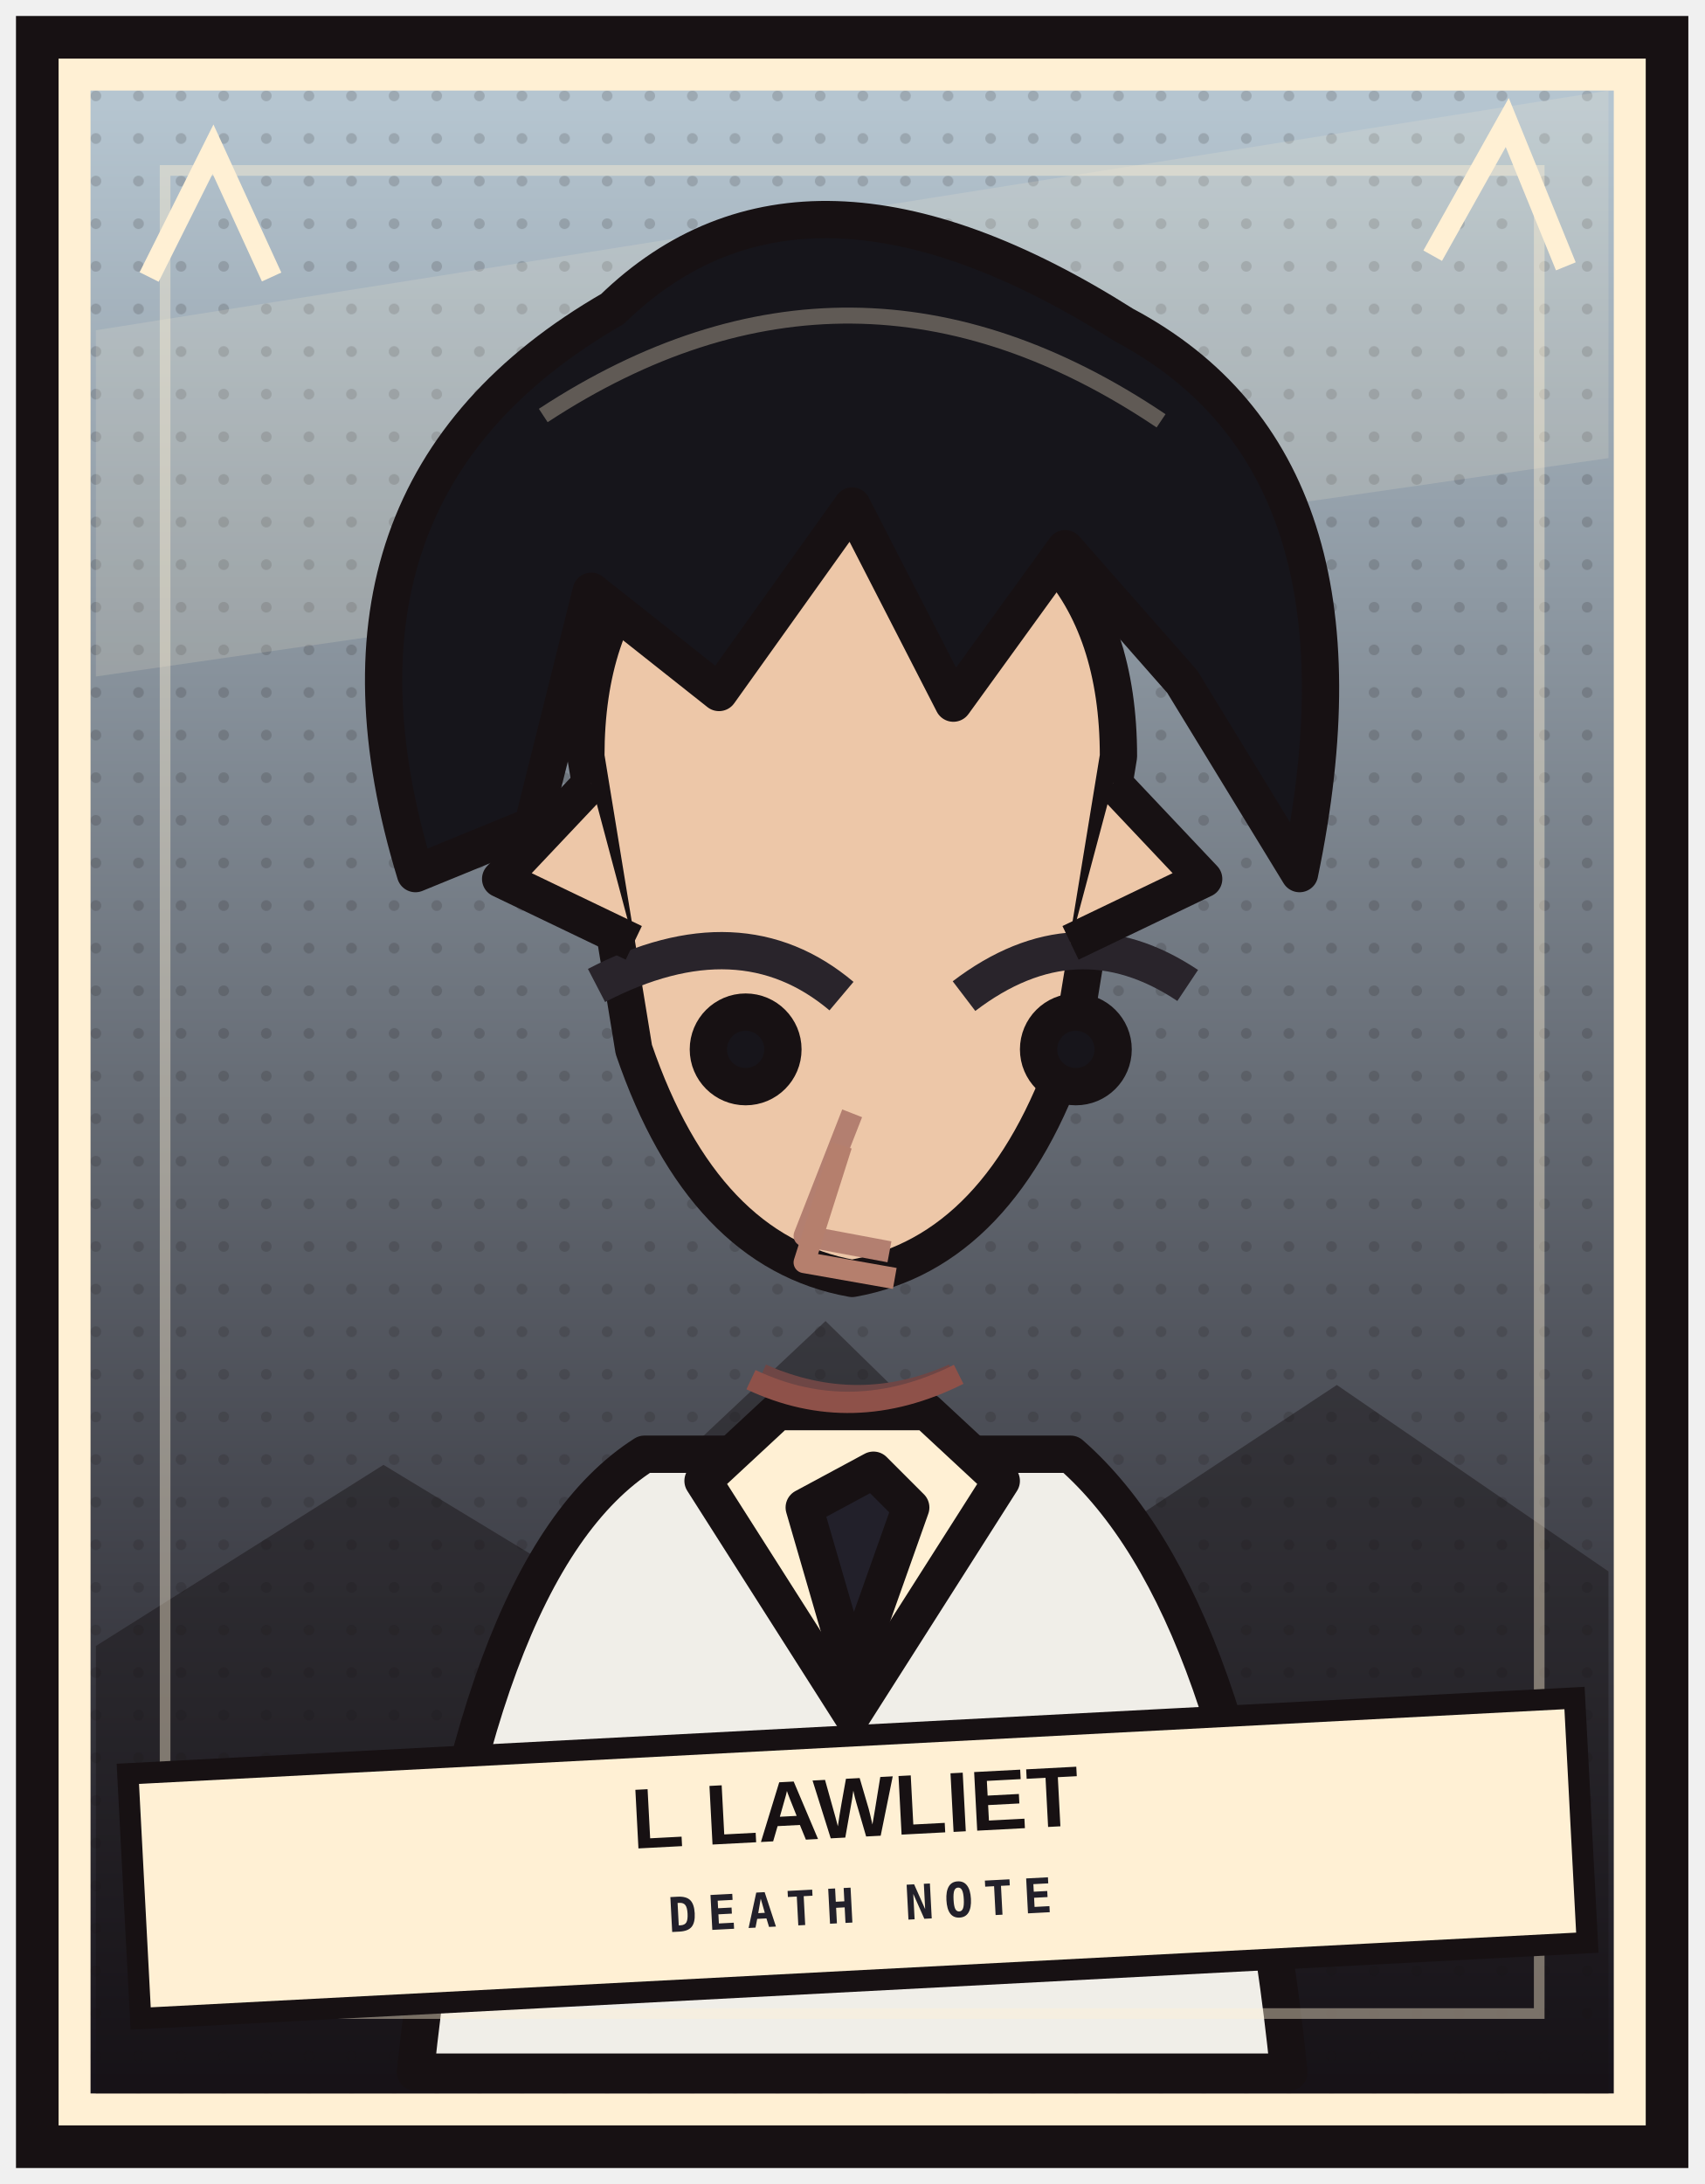
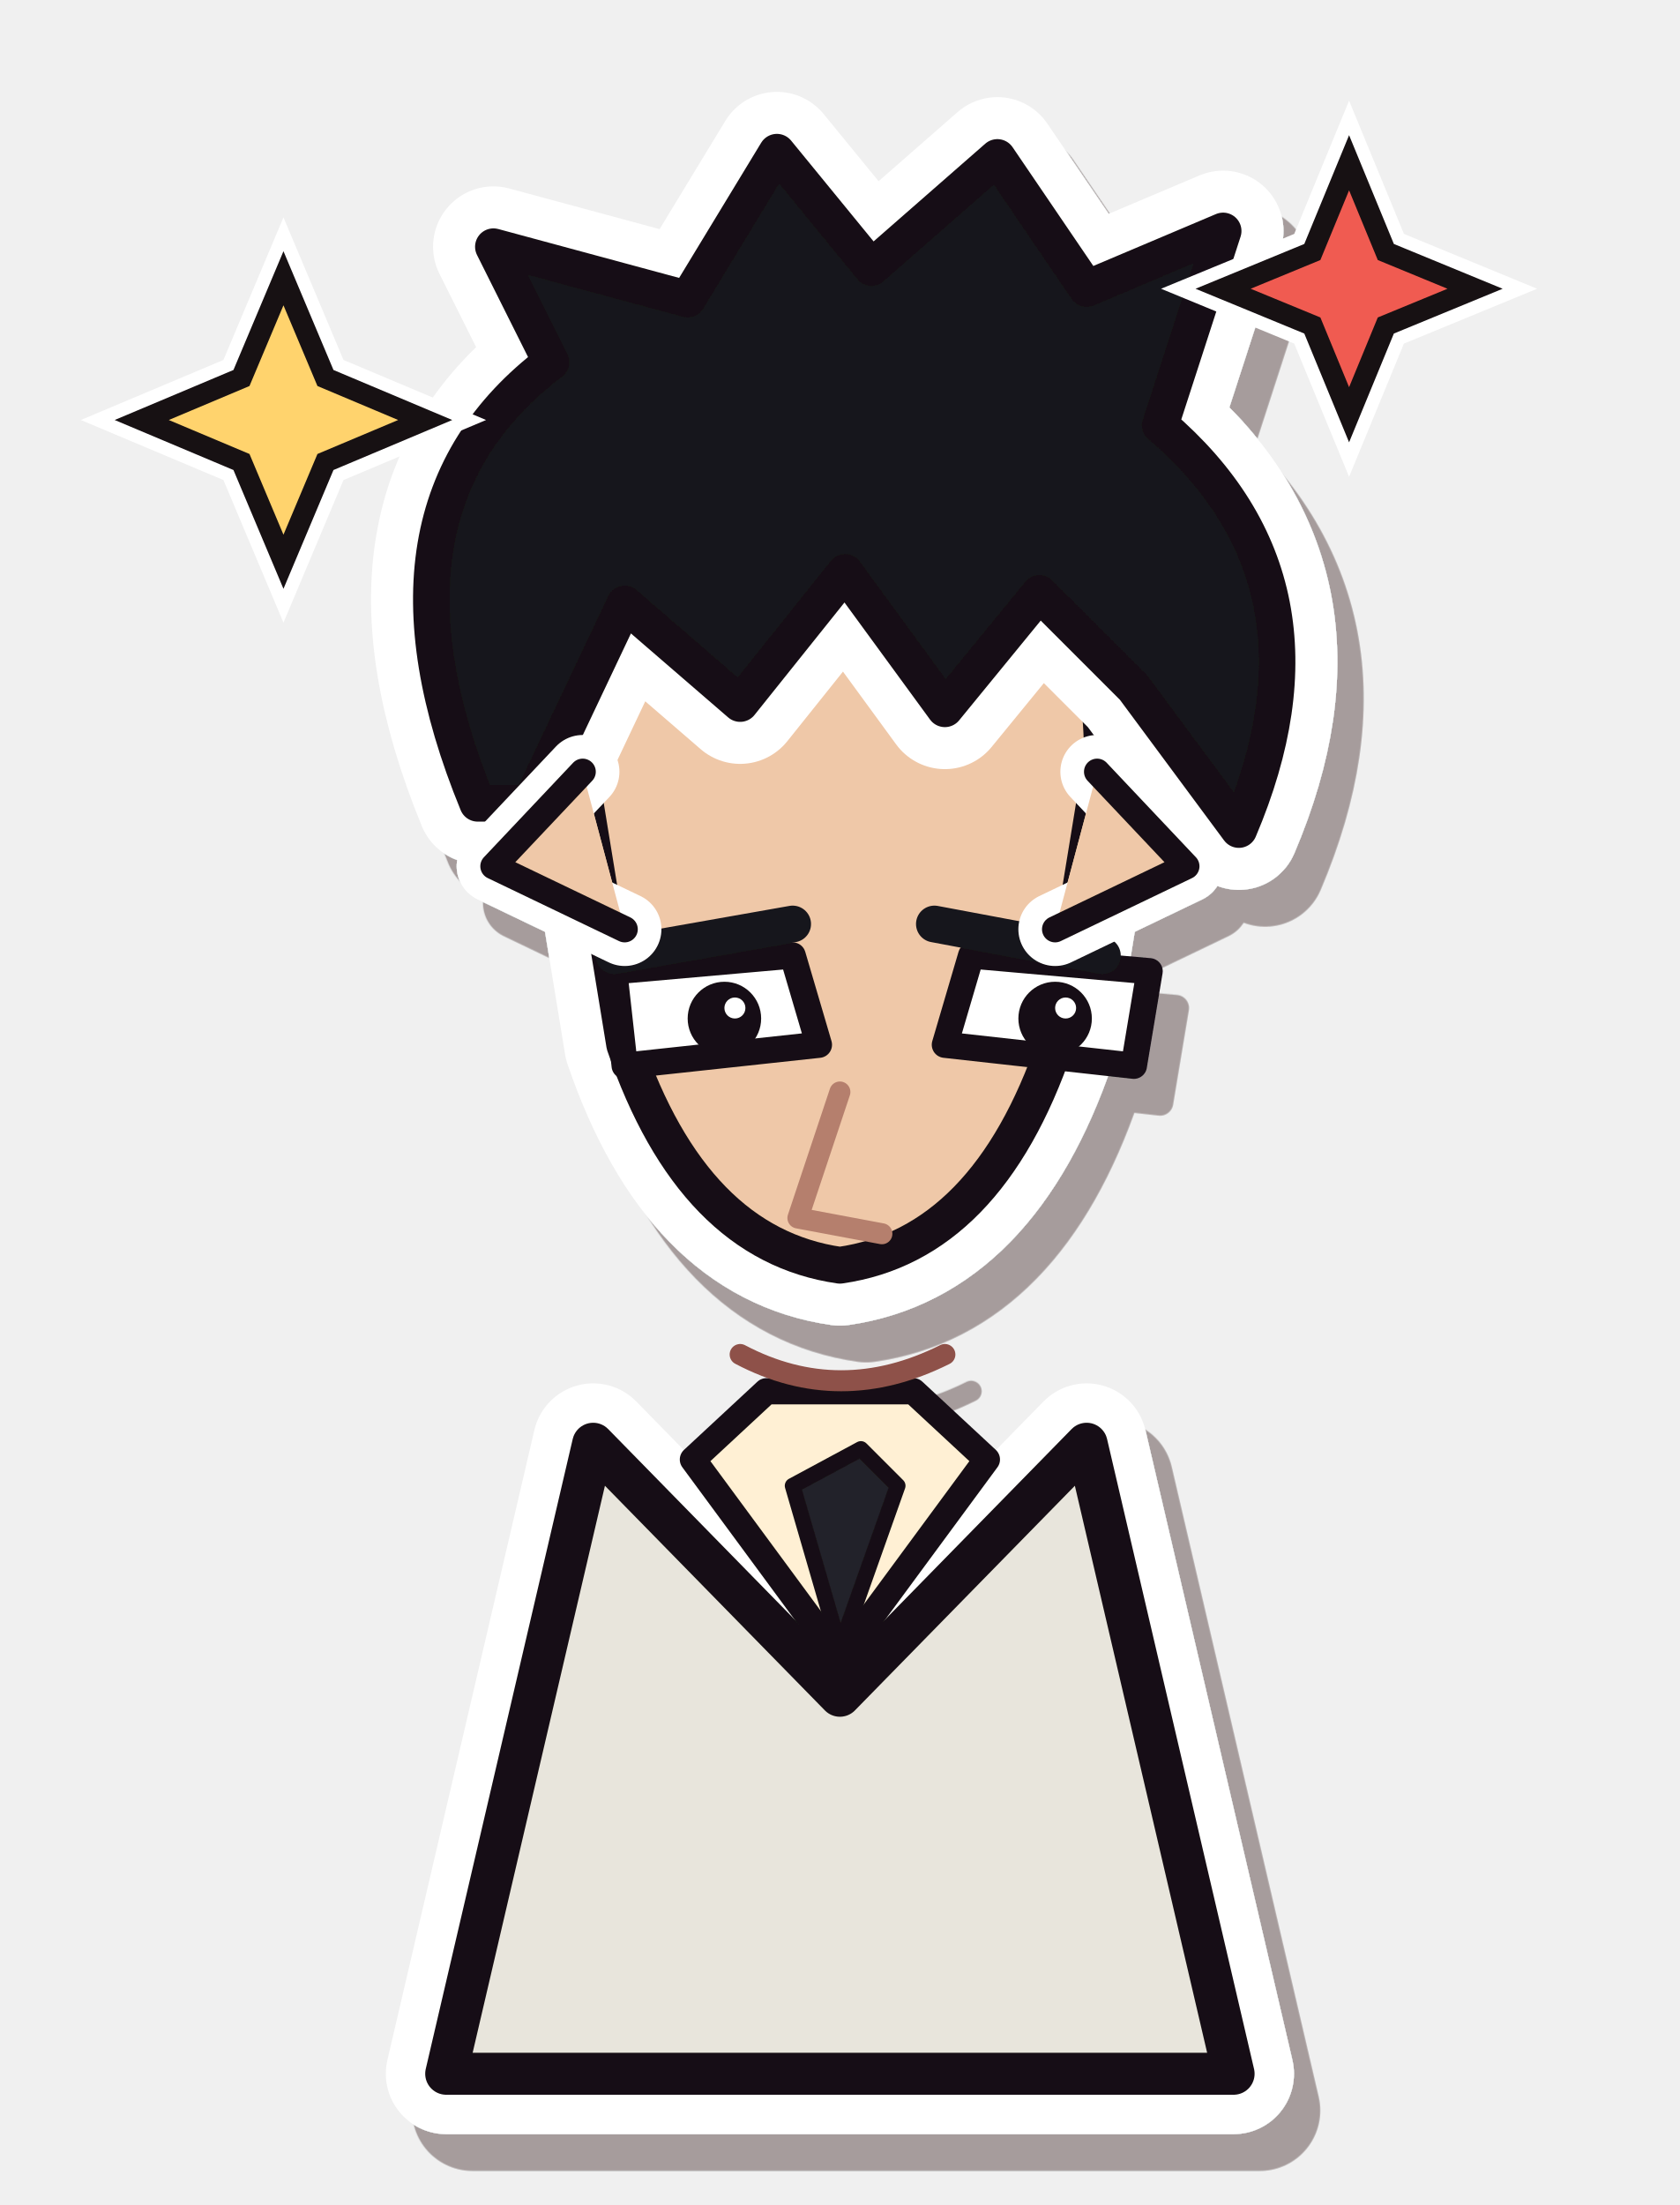
- <svg xmlns="http://www.w3.org/2000/svg" viewBox="0 0 320 410" role="img" aria-label="L LAWLIET original anime comic portrait">
+ <svg xmlns="http://www.w3.org/2000/svg" viewBox="0 0 320 420" role="img" aria-label="L LAWLIET cartoon sticker illustration">
  <defs>
-     <linearGradient id="bg" x2="0" y2="1">
-       <stop stop-color="#b5c5d0" />
-       <stop offset="1" stop-color="#17131a" />
-     </linearGradient>
-     <pattern id="dots" width="8" height="8" patternUnits="userSpaceOnUse">
-       <circle cx="2" cy="2" r="1" fill="#171113" opacity=".16" />
-     </pattern>
+     <filter id="shadow" x="-30%" y="-20%" width="160%" height="160%">
+       <feDropShadow dx="5" dy="7" stdDeviation="0" flood-color="#171113" flood-opacity=".35" />
+     </filter>
  </defs>
-   <rect x="7" y="7" width="306" height="396" fill="#fff0d4" stroke="#171113" stroke-width="8" />
-   <rect x="17" y="17" width="286" height="376" fill="url(#bg)" />
-   <rect x="17" y="17" width="286" height="376" fill="url(#dots)" />
-   <path d="M18 62 302 17 302 86 18 127Z" fill="#fff0d4" opacity=".16" />
-   <path d="M18 309 72 275 105 295 155 248 201 293 251 260 302 295V393H18Z" fill="#171113" opacity=".45" />
-   <g stroke="#171113" stroke-width="7" stroke-linejoin="round">
-     <path d="M78 389Q88 294 121 273H201Q233 301 242 389Z" fill="#f0eee8" />
-     <path d="M132 278 160 322 188 278 174 265H146Z" fill="#fff0d4" />
-     <path d="M151 283 160 314 171 283 164 276Z" fill="#22202a" />
-     <path d="M110 142Q110 94 160 88Q210 94 210 142L201 197Q188 235 160 240Q132 235 119 197Z" fill="#edc7a8" />
-     <path d="M78 164 Q56 92 115 58 Q151 23 211 61 Q260 87 244 164 L222 128 200 103 179 132 160 95 135 130 111 111 100 155Z" fill="#16151b" />
-     <path d="M112 185 Q139 171 158 187 M181 187 Q202 171 223 185" stroke="#29242b" stroke-width="7" fill="none" />
-     <circle cx="140" cy="197" r="7" fill="#17151b" />
-     <circle cx="202" cy="197" r="7" fill="#17151b" />
-     <path d="M160 209 151 232 167 235" stroke="#b37f70" stroke-width="4" fill="none" />
-     <path d="M143 258 Q161 266 179 258" stroke="#6e4645" stroke-width="4" fill="none" />
-     <path d="M158 215 151 237 168 240" stroke="#b57f6d" stroke-width="4" fill="none" />
-     <path d="M141 259Q160 268 180 258" stroke="#8e5149" stroke-width="4" fill="none" />
-     <path d="M111 147 94 165 119 177M209 147 226 165 201 177" fill="#edc7a8" />
-     <path d="M102 78Q160 40 218 79" stroke="#fff0d4" stroke-width="3" opacity=".32" fill="none" />
+   <g filter="url(#shadow)" stroke-linejoin="round" stroke-linecap="round">
+     <path d="M113 275 160 323 207 275 235 395H85Z" fill="#e8e5dc" stroke="#fff" stroke-width="23" />
+     <path d="M113 275 160 323 207 275 235 395H85Z" fill="#e8e5dc" stroke="#171113" stroke-width="8" />
+     <path d="M132 278 160 316 188 278 174 265H146Z" fill="#fff0d4" stroke="#171113" stroke-width="5" />
+     <path d="M151 283 160 314 171 283 164 276Z" fill="#24202a" stroke="#171113" stroke-width="3" />
+     <path d="M110 144Q110 94 160 88Q210 94 210 144L201 199Q188 237 160 241Q132 237 119 199Z" fill="#efc8a8" stroke="#fff" stroke-width="23" />
+     <path d="M110 144Q110 94 160 88Q210 94 210 144L201 199Q188 237 160 241Q132 237 119 199Z" fill="#efc8a8" stroke="#171113" stroke-width="7" />
+     <path d="M117 185 151 182 156 199 119 203Z M180 199 185 182 219 185 216 203Z" fill="#fff" stroke="#171113" stroke-width="5" />
+     <circle cx="138" cy="194" r="7" fill="#171113" />
+     <circle cx="201" cy="194" r="7" fill="#171113" />
+     <circle cx="140" cy="192" r="2" fill="#fff" />
+     <circle cx="203" cy="192" r="2" fill="#fff" />
+     <path d="M117 182 151 176M178 176 210 182" fill="none" stroke="#19161c" stroke-width="7" />
+     <path d="M160 208 152 232 168 235" fill="none" stroke="#b57f6d" stroke-width="4" />
+     <path d="M141 258Q160 268 180 258" fill="none" stroke="#8e5149" stroke-width="4" />
+     <path d="M91 153Q68 97 105 69L94 47 131 57 148 29 166 51 190 30 207 55 233 44 221 81Q256 111 236 158L216 131 198 113 180 135 161 109 141 134 119 115 101 153Z" fill="#19161c" stroke="#fff" stroke-width="23" />
+     <path d="M91 153Q68 97 105 69L94 47 131 57 148 29 166 51 190 30 207 55 233 44 221 81Q256 111 236 158L216 131 198 113 180 135 161 109 141 134 119 115 101 153Z" fill="#19161c" stroke="#171113" stroke-width="7" />
+     <path d="M111 147 94 165 119 177M209 147 226 165 201 177" fill="#efc8a8" stroke="#fff" stroke-width="14" />
+     <path d="M111 147 94 165 119 177M209 147 226 165 201 177" fill="#efc8a8" stroke="#171113" stroke-width="5" />
  </g>
-   <path d="M31 32H289V378H31Z" fill="none" stroke="#fff0d4" stroke-width="2" opacity=".42" />
-   <g transform="translate(24 333) rotate(-3)">
-     <rect width="272" height="46" fill="#fff0d4" stroke="#171113" stroke-width="4" />
-     <text x="136" y="19" text-anchor="middle" font-family="Arial Black,Arial,sans-serif" font-size="16" font-weight="900" fill="#171113">L LAWLIET</text>
-     <text x="136" y="35" text-anchor="middle" font-family="monospace" font-size="9" font-weight="900" letter-spacing="2" fill="#22202a">DEATH NOTE</text>
-   </g>
-   <path d="M28 52 40 28 51 52M269 48 283 23 294 50" stroke="#fff0d4" stroke-width="4" fill="none" />
+   <path d="M46 72 54 53 62 72 81 80 62 88 54 107 46 88 27 80Z" fill="#ffd36d" stroke="#fff" stroke-width="9" />
+   <path d="M46 72 54 53 62 72 81 80 62 88 54 107 46 88 27 80Z" fill="#ffd36d" stroke="#171113" stroke-width="4" />
+   <path d="M250 48 257 31 264 48 281 55 264 62 257 79 250 62 233 55Z" fill="#f05b51" stroke="#fff" stroke-width="9" />
+   <path d="M250 48 257 31 264 48 281 55 264 62 257 79 250 62 233 55Z" fill="#f05b51" stroke="#171113" stroke-width="4" />
</svg>
